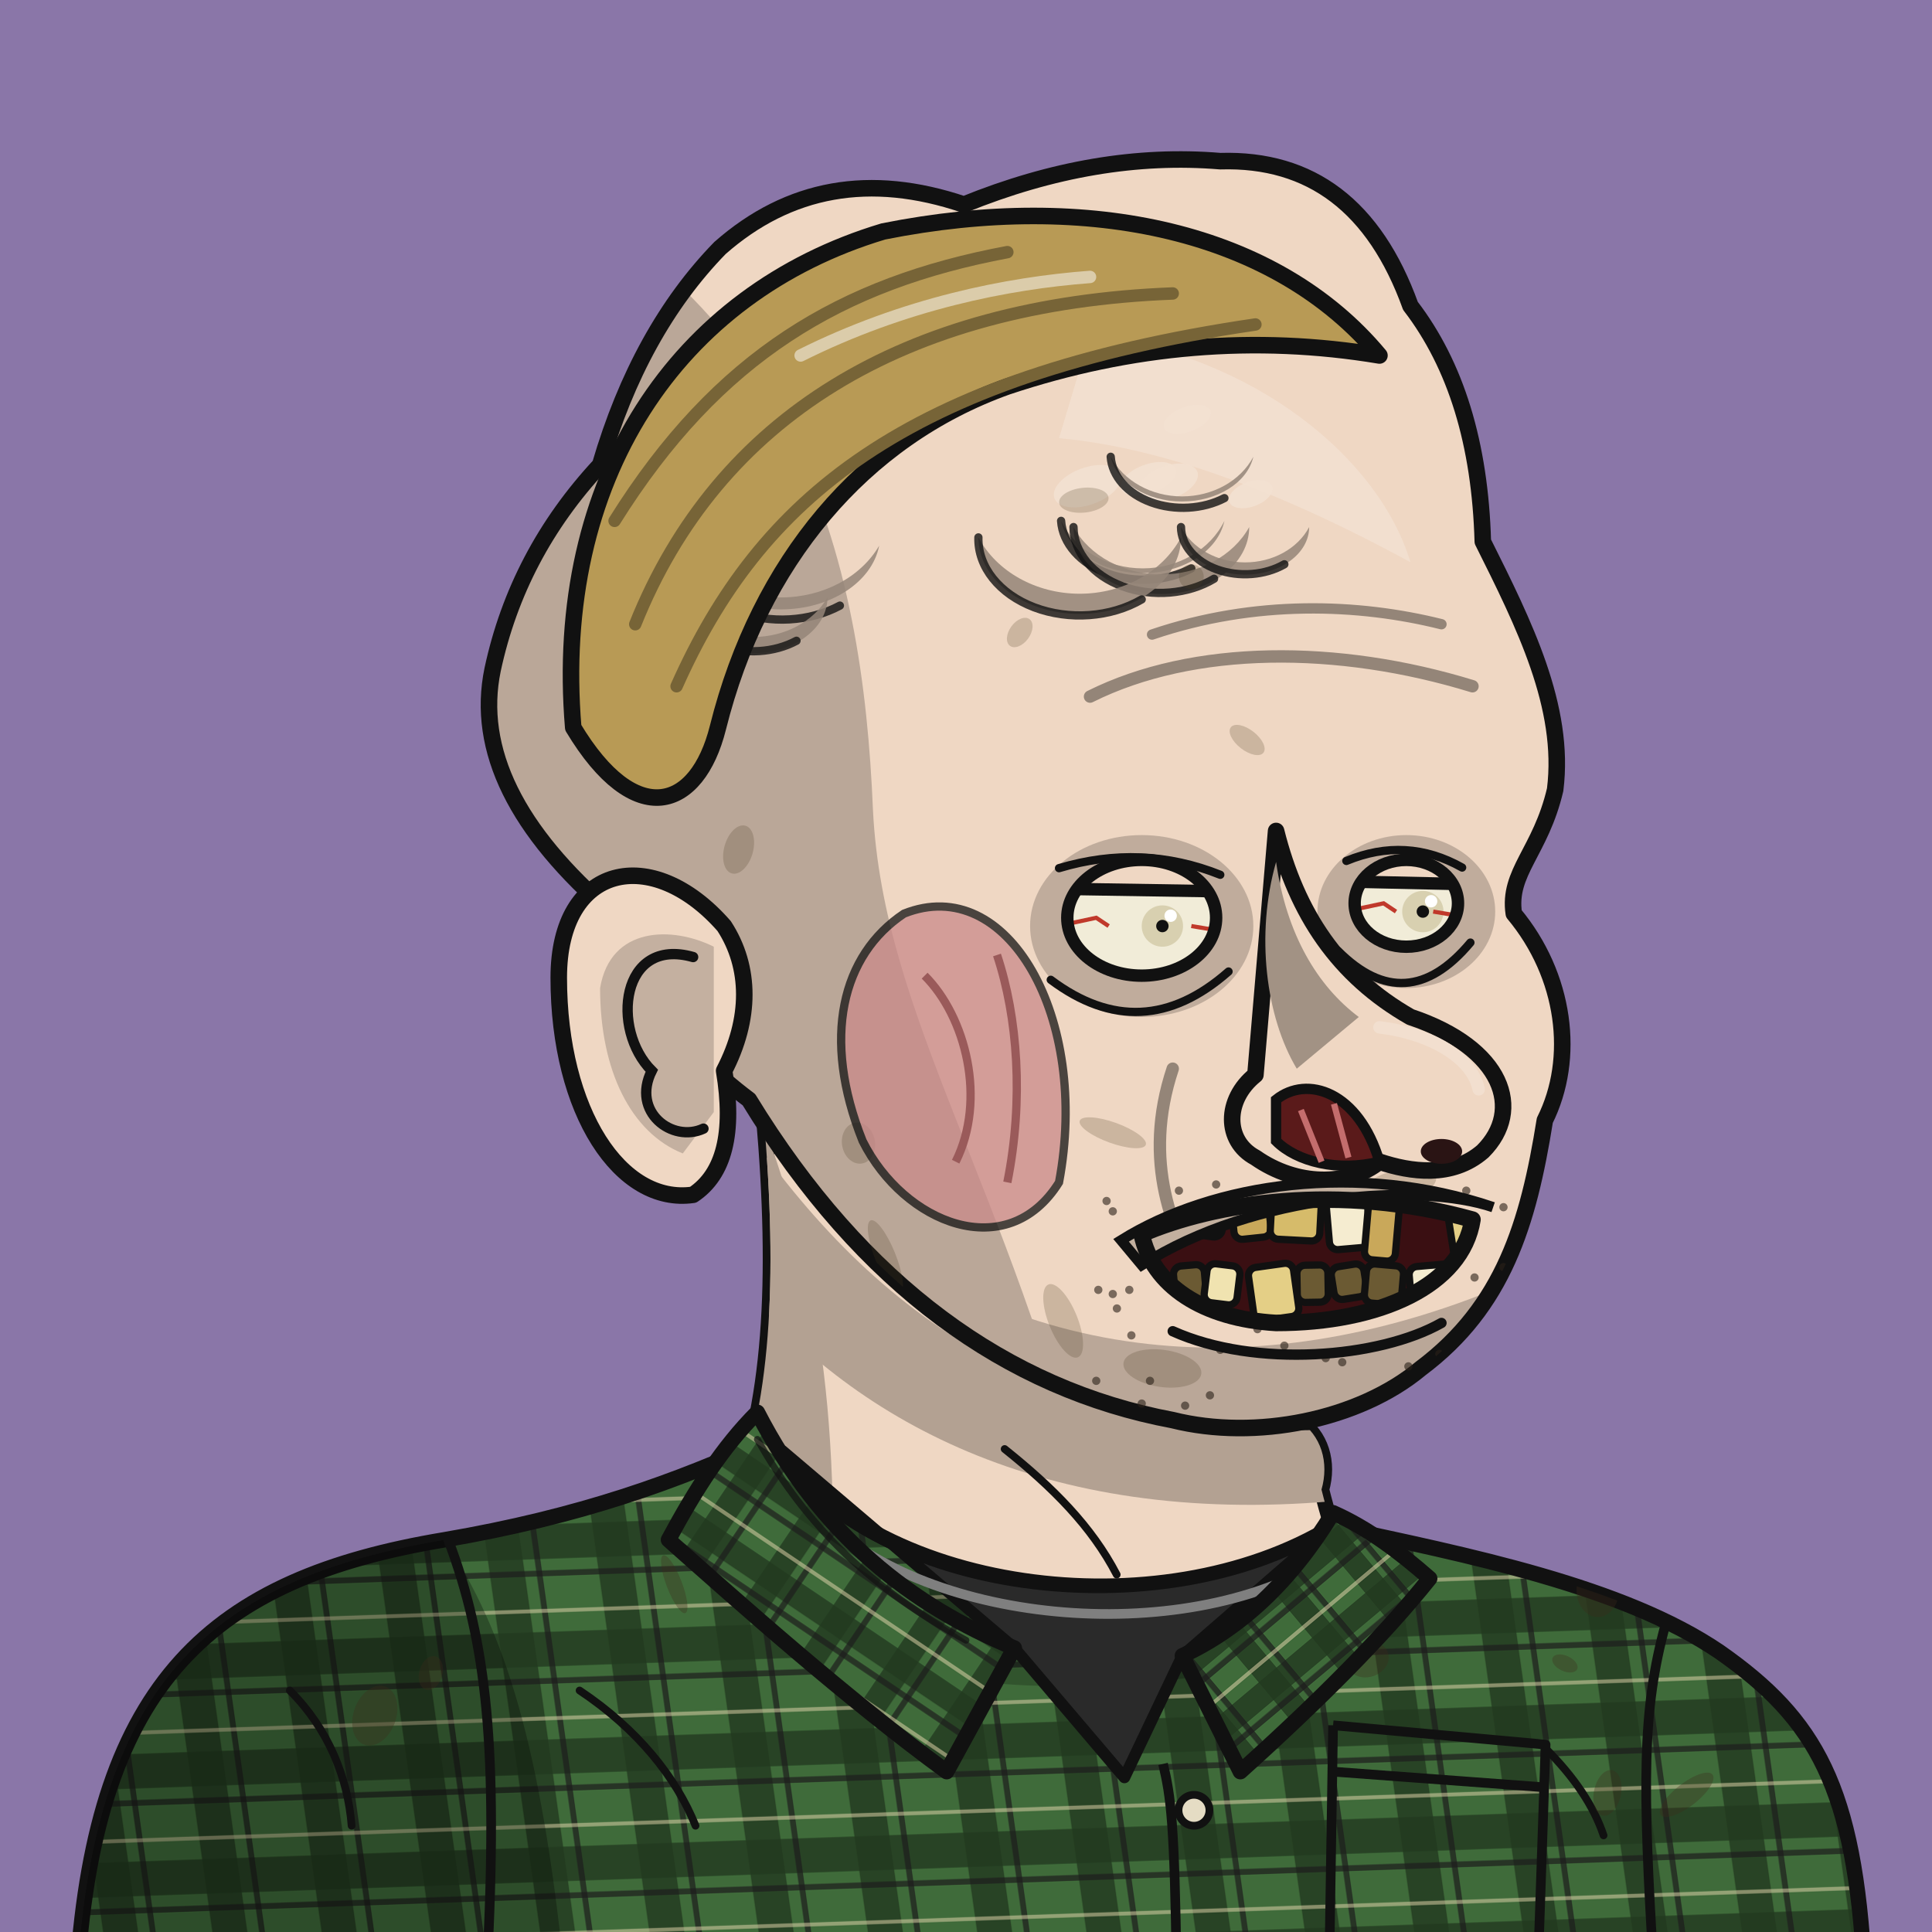
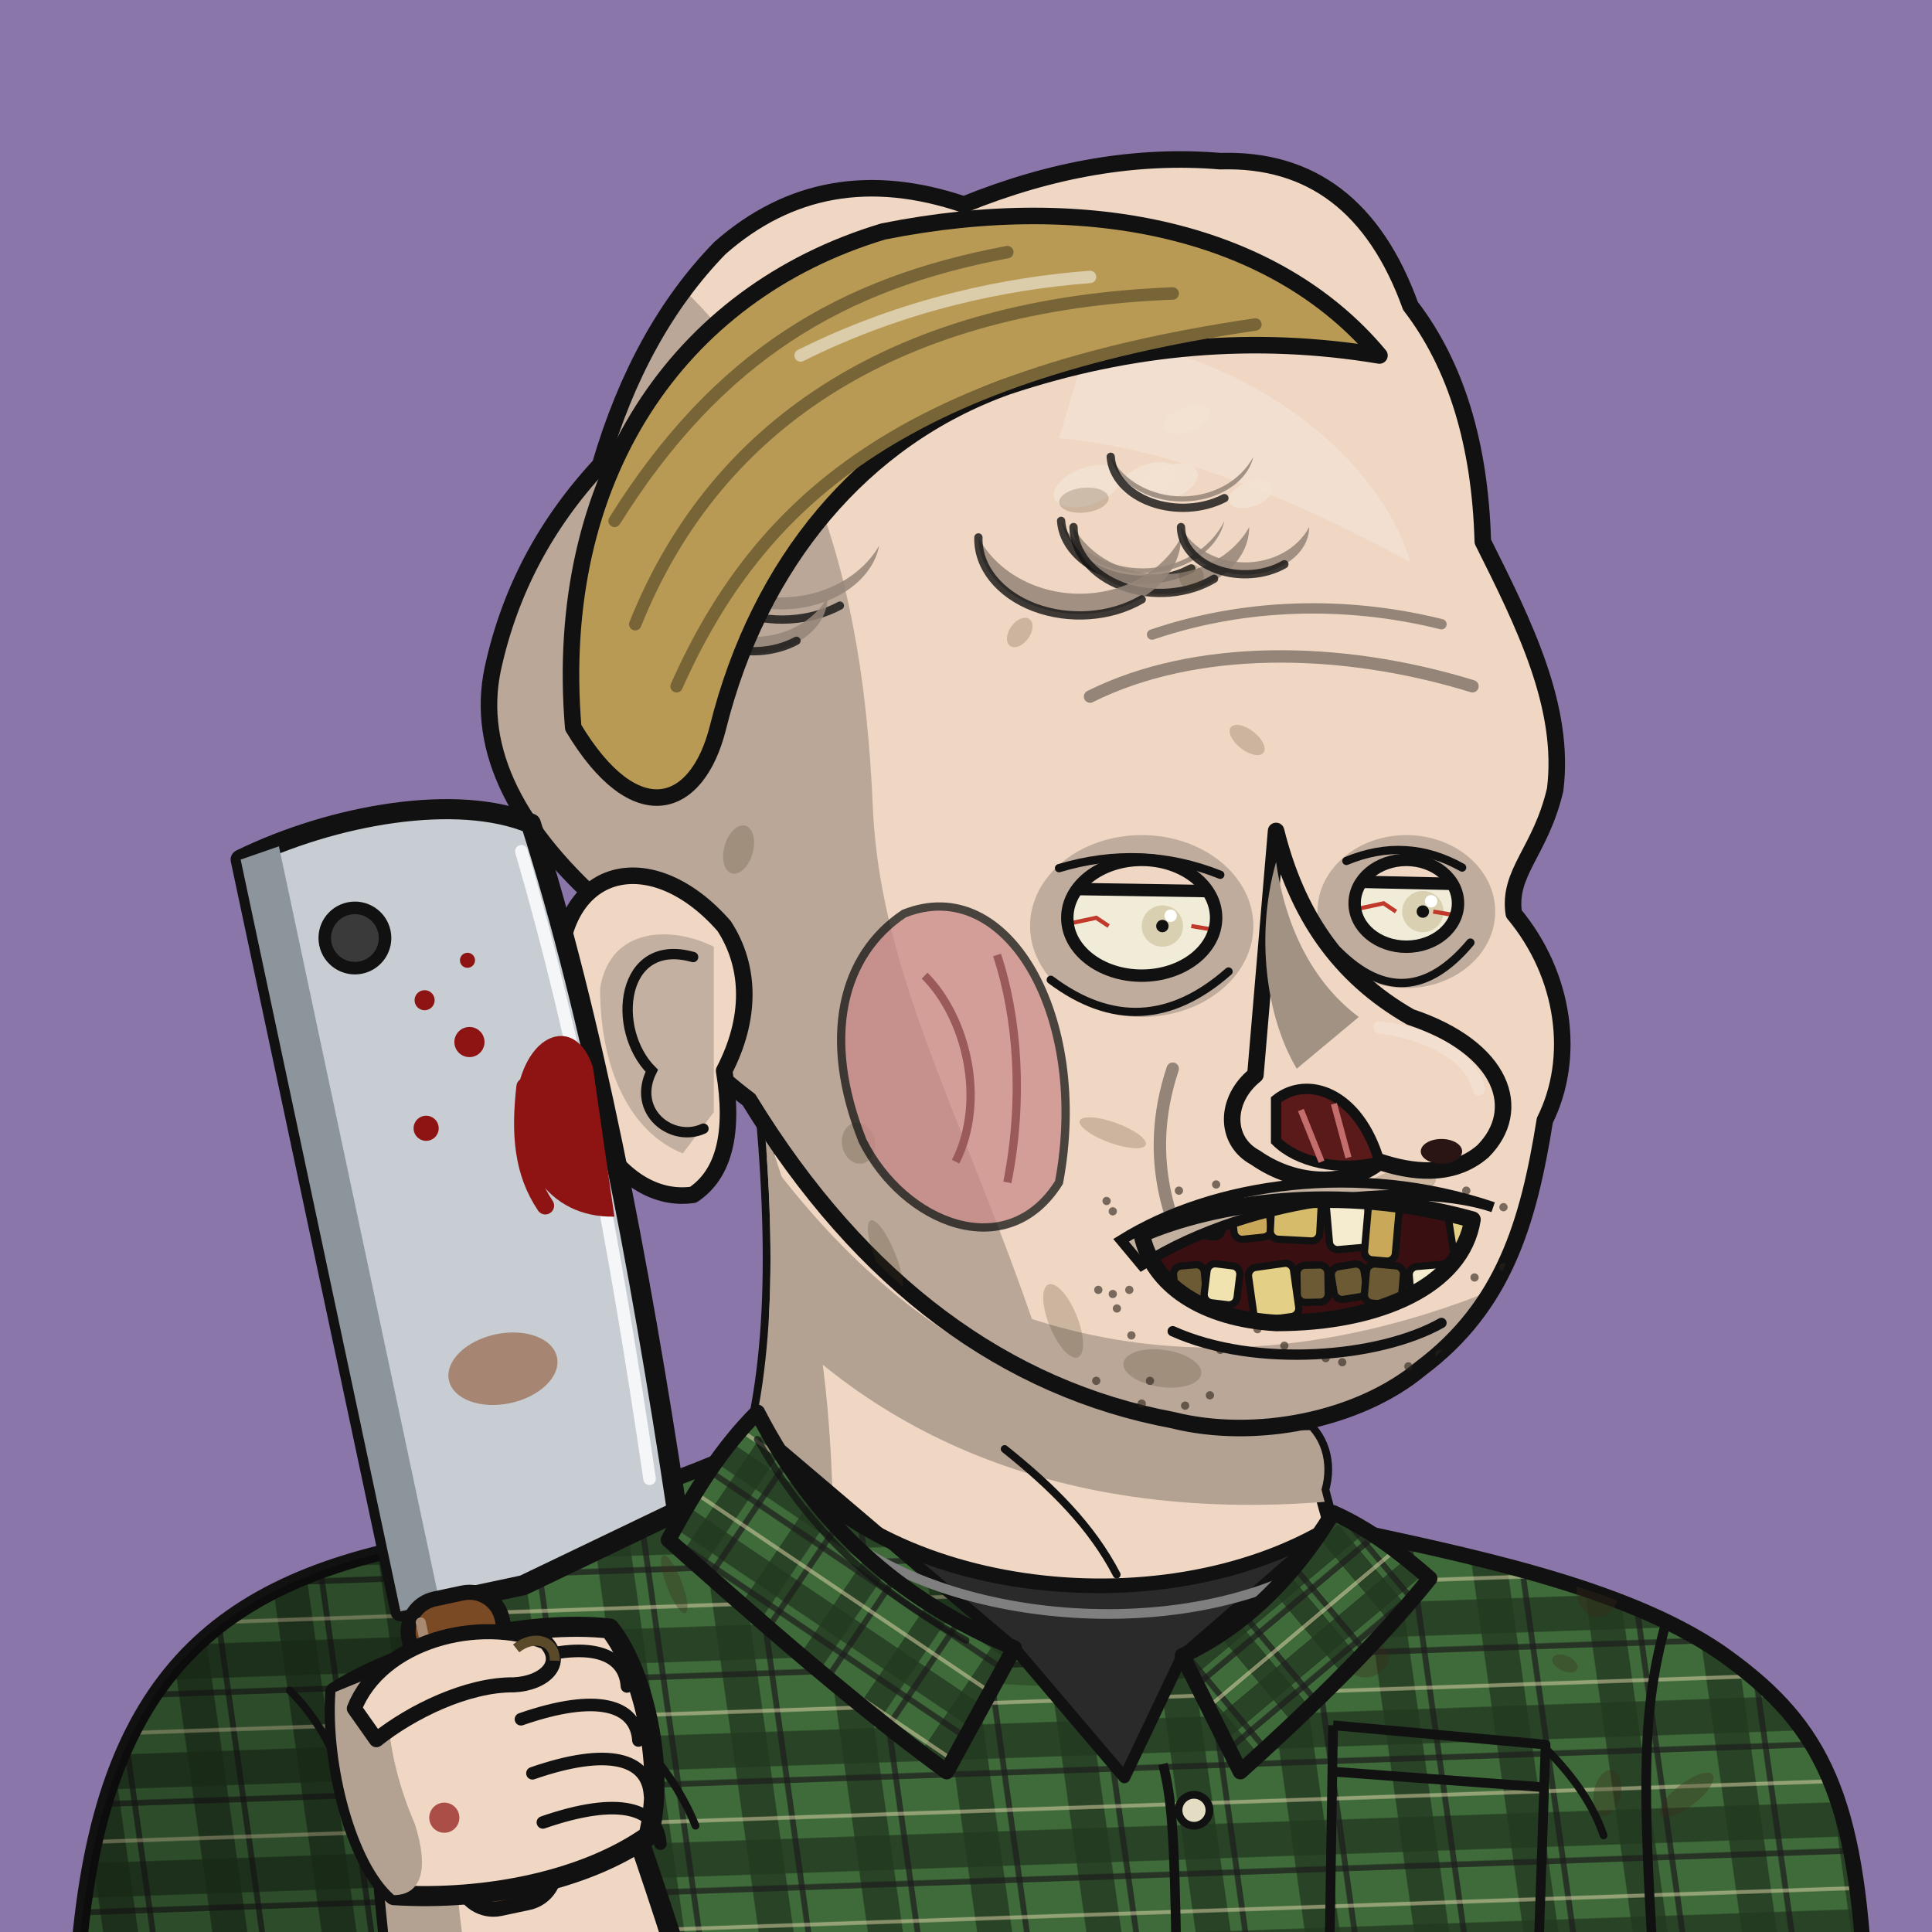
<svg xmlns="http://www.w3.org/2000/svg" viewBox="0 0 1000 1000" width="1000" height="1000">
  <rect width="1000" height="1000" fill="#8a76a8" />
  <g transform="translate(0 -55)">
    <g transform="translate(-35 25) scale(1.07)" />
    <path d="M 392 600 C 402 690 402 760 385 815 C 360 840 320 856 290 868 L 720 920 C 700 880 690 850 684 826 C 688 812 684 798 672 790 C 664 770 660 745 662 720 Z" fill="#efd7c3" stroke="#111111" stroke-width="8" stroke-linejoin="round" />
    <clipPath id="neckclip">
      <path d="M 392 600 C 402 690 402 760 385 815 C 360 840 320 856 290 868 L 720 920 C 700 880 690 850 684 826 C 688 812 684 798 672 790 C 664 770 660 745 662 720 Z" />
    </clipPath>
    <g clip-path="url(#neckclip)">
      <path d="M 380 630 C 450 735 540 800 690 795 L 690 832 C 540 845 440 790 380 715 Z" fill="#b3a192" />
      <path d="M 380 600 C 425 700 435 790 430 900 L 280 900 L 280 600 Z" fill="#b3a192" />
    </g>
    <path d="M 520 805 C 545 825 565 845 578 870" fill="none" stroke="#111111" stroke-width="4" stroke-linecap="round" />
    <defs>
      <pattern id="plaid3f6b3ab" width="56" height="56" patternUnits="userSpaceOnUse" patternTransform="rotate(-8) skewY(6)">
        <rect width="56" height="56" fill="#3f6b3a" />
        <rect x="0" y="18" width="56" height="18" fill="#223a1f" opacity="0.8" />
        <rect x="18" y="0" width="18" height="56" fill="#223a1f" opacity="0.8" />
        <rect x="0" y="42" width="56" height="3" fill="#1c1c1c" opacity="0.7" />
        <rect x="42" y="0" width="3" height="56" fill="#1c1c1c" opacity="0.7" />
        <rect x="0" y="6" width="56" height="2" fill="#e8d9b0" opacity="0.5" />
      </pattern>
      <pattern id="plaid3f6b3an" width="40" height="40" patternUnits="userSpaceOnUse" patternTransform="rotate(34) skewY(0)">
        <rect width="40" height="40" fill="#3f6b3a" />
        <rect x="0" y="13" width="40" height="13" fill="#223a1f" opacity="0.8" />
        <rect x="13" y="0" width="13" height="40" fill="#223a1f" opacity="0.8" />
        <rect x="0" y="30" width="40" height="3" fill="#1c1c1c" opacity="0.7" />
        <rect x="30" y="0" width="3" height="40" fill="#1c1c1c" opacity="0.7" />
        <rect x="0" y="4" width="40" height="2" fill="#e8d9b0" opacity="0.5" />
      </pattern>
      <pattern id="plaid3f6b3af" width="36" height="36" patternUnits="userSpaceOnUse" patternTransform="rotate(-40) skewY(0)">
        <rect width="36" height="36" fill="#3f6b3a" />
        <rect x="0" y="12" width="36" height="12" fill="#223a1f" opacity="0.8" />
        <rect x="12" y="0" width="12" height="36" fill="#223a1f" opacity="0.8" />
        <rect x="0" y="27" width="36" height="3" fill="#1c1c1c" opacity="0.7" />
        <rect x="27" y="0" width="3" height="36" fill="#1c1c1c" opacity="0.7" />
        <rect x="0" y="4" width="36" height="2" fill="#e8d9b0" opacity="0.5" />
      </pattern>
    </defs>
    <clipPath id="torso">
      <path d="M 40 1075 C 50 925 110 872 230 852 C 300 840 350 822 398 800 C 450 880 600 900 690 845 C 760 860 840 876 890 910 C 940 945 960 980 965 1075 Z" />
    </clipPath>
    <path d="M 40 1075 C 50 925 110 872 230 852 C 300 840 350 822 398 800 C 450 880 600 900 690 845 C 760 860 840 876 890 910 C 940 945 960 980 965 1075 Z" fill="url(#plaid3f6b3ab)" stroke="#111111" stroke-width="8" stroke-linejoin="round" />
    <g clip-path="url(#torso)">
      <path d="M 40 1075 C 50 925 110 872 230 852 C 262 900 280 960 292 1075 Z" fill="#000" opacity="0.28" />
      <path d="M 370 812 C 420 880 560 900 700 852 L 720 900 C 560 950 420 930 360 860 Z" fill="#000" opacity="0.22" />
    </g>
    <path d="M 232 852 C 252 905 258 960 252 1075" fill="none" stroke="#111111" stroke-width="5" stroke-linecap="round" />
    <path d="M 862 896 C 850 940 850 978 856 1075" fill="none" stroke="#111111" stroke-width="5" stroke-linecap="round" />
    <path d="M 300 930 C 330 950 350 975 360 1000 M 150 930 C 170 950 180 975 182 1000 M 800 960 C 815 975 825 990 830 1005" fill="none" stroke="#111111" stroke-width="4" stroke-linecap="round" />
    <g clip-path="url(#torso)">
      <ellipse cx="223" cy="921" rx="9" ry="6" transform="rotate(106 223 921)" fill="#3b2a18" opacity="0.32" />
      <ellipse cx="810" cy="916" rx="7" ry="4" transform="rotate(25 810 916)" fill="#3b2a18" opacity="0.32" />
      <ellipse cx="194" cy="943" rx="16" ry="11" transform="rotate(110 194 943)" fill="#3b2a18" opacity="0.32" />
      <ellipse cx="612" cy="873" rx="11" ry="7" transform="rotate(135 612 873)" fill="#3b2a18" opacity="0.32" />
      <ellipse cx="708" cy="914" rx="9" ry="11" transform="rotate(71 708 914)" fill="#3b2a18" opacity="0.32" />
      <ellipse cx="827" cy="878" rx="14" ry="11" transform="rotate(90 827 878)" fill="#3b2a18" opacity="0.32" />
      <ellipse cx="832" cy="983" rx="12" ry="7" transform="rotate(102 832 983)" fill="#3b2a18" opacity="0.32" />
      <ellipse cx="643" cy="893" rx="12" ry="4" transform="rotate(30 643 893)" fill="#3b2a18" opacity="0.32" />
      <ellipse cx="349" cy="875" rx="16" ry="4" transform="rotate(69 349 875)" fill="#3b2a18" opacity="0.32" />
      <ellipse cx="873" cy="984" rx="17" ry="6" transform="rotate(142 873 984)" fill="#3b2a18" opacity="0.32" />
    </g>
    <path d="M 405 806 C 450 880 600 900 688 846 L 612 912 L 582 975 L 525 908 Z" fill="#2a2a2a" stroke="#111111" stroke-width="6" stroke-linejoin="round" />
    <path d="M 418 832 C 465 892 600 910 680 866" fill="none" stroke="#7f7f7f" stroke-width="5" />
    <path d="M 392 786 C 425 850 472 886 525 908 L 490 972 C 438 934 382 884 346 852 C 360 826 374 804 392 786 Z" fill="url(#plaid3f6b3an)" stroke="#111111" stroke-width="8" stroke-linejoin="round" />
    <path d="M 392 800 C 418 846 452 878 500 904" fill="none" stroke="#111111" stroke-width="3.5" stroke-linecap="round" opacity="0.7" />
    <path d="M 690 838 C 668 874 642 898 612 912 L 642 972 C 682 936 716 902 740 872 C 724 858 708 846 690 838 Z" fill="url(#plaid3f6b3af)" stroke="#111111" stroke-width="8" stroke-linejoin="round" />
    <path d="M 602 968 C 606 985 608 998 609 1075" fill="none" stroke="#111111" stroke-width="5" />
    <circle cx="618" cy="992" r="8" fill="#e5dcc4" stroke="#111111" stroke-width="4" />
    <path d="M 690 948 L 800 958 L 796 1075 M 690 948 L 688 1075 M 690 972 L 798 980" fill="none" stroke="#111111" stroke-width="5" stroke-linejoin="round" />
    <g transform="translate(-35 25) scale(1.07)">
      <clipPath id="headclip">
        <path d="M 395 560 Q 347 524 329 470 Q 259 410 271 352 Q 283 296 323 253 Q 342 188 381 148 Q 431 104 499 127 Q 563 101 623 106 Q 689 104 715 176 Q 748 219 750 290 C 770 330 790 370 785 410 C 778 440 762 450 765 470 C 790 500 795 540 780 570 C 772 620 760 660 720 690 C 690 715 640 725 600 715 C 520 700 450 650 395 560 Z" />
      </clipPath>
      <path d="M 395 560 Q 347 524 329 470 Q 259 410 271 352 Q 283 296 323 253 Q 342 188 381 148 Q 431 104 499 127 Q 563 101 623 106 Q 689 104 715 176 Q 748 219 750 290 C 770 330 790 370 785 410 C 778 440 762 450 765 470 C 790 500 795 540 780 570 C 772 620 760 660 720 690 C 690 715 640 725 600 715 C 520 700 450 650 395 560 Z" fill="#efd7c3" />
      <g clip-path="url(#headclip)">
        <path d="M 250 100 C 420 160 450 300 455 420 C 460 520 520 600 560 760 L 250 760 Z" fill="#baa798" />
        <path d="M 420 600 C 520 690 640 700 760 650 L 760 760 L 400 760 Z" fill="#baa798" />
        <path d="M 560 190 C 640 200 700 250 715 300 C 660 270 600 245 545 240 Z" fill="#f3e1d2" opacity="0.8" />
        <path d="M 546 280 A 40 30 0 0 0 625 280 A 43 38 0 0 1 546 280 Z" fill="#948578" opacity="0.85" />
        <path d="M 546 280 A 40 30 0 0 0 609 303" fill="none" stroke="#111111" stroke-width="4" stroke-linecap="round" opacity="0.8" />
        <ellipse cx="595" cy="262" rx="14" ry="7" transform="rotate(-20 585 280)" fill="#f3e1d2" opacity="0.9" />
        <path d="M 355 233 A 33 25 0 0 0 422 233 A 37 32 0 0 1 355 233 Z" fill="#948578" opacity="0.85" />
        <path d="M 355 233 A 33 25 0 0 0 409 253" fill="none" stroke="#111111" stroke-width="4" stroke-linecap="round" opacity="0.8" />
        <ellipse cx="397" cy="218" rx="12" ry="6" transform="rotate(-20 389 233)" fill="#f3e1d2" opacity="0.9" />
        <path d="M 363 292 A 48 36 0 0 0 458 292 A 53 45 0 0 1 363 292 Z" fill="#948578" opacity="0.85" />
        <path d="M 363 292 A 48 36 0 0 0 439 321" fill="none" stroke="#111111" stroke-width="4" stroke-linecap="round" opacity="0.8" />
        <ellipse cx="422" cy="271" rx="17" ry="9" transform="rotate(-20 410 292)" fill="#f3e1d2" opacity="0.9" />
        <path d="M 552 283 A 42 32 0 0 0 637 283 A 47 40 0 0 1 552 283 Z" fill="#948578" opacity="0.85" />
        <path d="M 552 283 A 42 32 0 0 0 620 308" fill="none" stroke="#111111" stroke-width="4" stroke-linecap="round" opacity="0.8" />
        <ellipse cx="605" cy="264" rx="15" ry="8" transform="rotate(-20 594 283)" fill="#f3e1d2" opacity="0.9" />
        <path d="M 361 317 A 36 27 0 0 0 433 317 A 40 34 0 0 1 361 317 Z" fill="#948578" opacity="0.85" />
        <path d="M 361 317 A 36 27 0 0 0 418 338" fill="none" stroke="#111111" stroke-width="4" stroke-linecap="round" opacity="0.8" />
        <ellipse cx="406" cy="301" rx="13" ry="6" transform="rotate(-20 397 317)" fill="#f3e1d2" opacity="0.9" />
        <path d="M 506 288 A 49 37 0 0 0 604 288 A 54 47 0 0 1 506 288 Z" fill="#948578" opacity="0.85" />
        <path d="M 506 288 A 49 37 0 0 0 585 318" fill="none" stroke="#111111" stroke-width="4" stroke-linecap="round" opacity="0.8" />
        <ellipse cx="567" cy="266" rx="17" ry="9" transform="rotate(-20 555 288)" fill="#f3e1d2" opacity="0.9" />
        <path d="M 604 283 A 31 23 0 0 0 666 283 A 34 29 0 0 1 604 283 Z" fill="#948578" opacity="0.85" />
        <path d="M 604 283 A 31 23 0 0 0 654 301" fill="none" stroke="#111111" stroke-width="4" stroke-linecap="round" opacity="0.8" />
        <ellipse cx="643" cy="269" rx="11" ry="6" transform="rotate(-20 635 283)" fill="#f3e1d2" opacity="0.9" />
        <path d="M 570 249 A 35 26 0 0 0 639 249 A 38 33 0 0 1 570 249 Z" fill="#948578" opacity="0.85" />
        <path d="M 570 249 A 35 26 0 0 0 625 269" fill="none" stroke="#111111" stroke-width="4" stroke-linecap="round" opacity="0.8" />
        <ellipse cx="613" cy="233" rx="12" ry="6" transform="rotate(-20 604 249)" fill="#f3e1d2" opacity="0.9" />
        <path d="M 560 365 C 610 340 680 340 745 360" fill="none" stroke="#948578" stroke-width="6" stroke-linecap="round" />
        <path d="M 590 335 C 640 318 690 320 730 330" fill="none" stroke="#948578" stroke-width="5" stroke-linecap="round" />
        <path d="M 600 545 C 585 590 600 625 615 650" fill="none" stroke="#948578" stroke-width="6" stroke-linecap="round" />
      </g>
      <path d="M 395 560 Q 347 524 329 470 Q 259 410 271 352 Q 283 296 323 253 Q 342 188 381 148 Q 431 104 499 127 Q 563 101 623 106 Q 689 104 715 176 Q 748 219 750 290 C 770 330 790 370 785 410 C 778 440 762 450 765 470 C 790 500 795 540 780 570 C 772 620 760 660 720 690 C 690 715 640 725 600 715 C 520 700 450 650 395 560 Z" fill="none" stroke="#111111" stroke-width="8" stroke-linejoin="round" />
      <g clip-path="url(#headclip)">
        <ellipse cx="390" cy="439" rx="12" ry="7" transform="rotate(106 390 439)" fill="#4a3a22" opacity="0.22" />
        <ellipse cx="763" cy="212" rx="16" ry="10" transform="rotate(97 763 212)" fill="#4a3a22" opacity="0.22" />
        <ellipse cx="461" cy="636" rx="19" ry="5" transform="rotate(68 461 636)" fill="#4a3a22" opacity="0.22" />
        <ellipse cx="557" cy="270" rx="12" ry="6" transform="rotate(174 557 270)" fill="#4a3a22" opacity="0.22" />
        <ellipse cx="448" cy="581" rx="8" ry="10" transform="rotate(170 448 581)" fill="#4a3a22" opacity="0.22" />
        <ellipse cx="701" cy="568" rx="19" ry="6" transform="rotate(145 701 568)" fill="#4a3a22" opacity="0.22" />
        <ellipse cx="636" cy="386" rx="10" ry="5" transform="rotate(38 636 386)" fill="#4a3a22" opacity="0.22" />
        <ellipse cx="350" cy="343" rx="10" ry="8" transform="rotate(165 350 343)" fill="#4a3a22" opacity="0.22" />
        <ellipse cx="709" cy="602" rx="19" ry="8" transform="rotate(165 709 602)" fill="#4a3a22" opacity="0.22" />
        <ellipse cx="571" cy="576" rx="17" ry="5" transform="rotate(20 571 576)" fill="#4a3a22" opacity="0.22" />
        <ellipse cx="367" cy="374" rx="9" ry="7" transform="rotate(44 367 374)" fill="#4a3a22" opacity="0.22" />
        <ellipse cx="609" cy="307" rx="6" ry="6" transform="rotate(158 609 307)" fill="#4a3a22" opacity="0.22" />
        <ellipse cx="595" cy="690" rx="19" ry="9" transform="rotate(8 595 690)" fill="#4a3a22" opacity="0.22" />
        <ellipse cx="547" cy="667" rx="19" ry="7" transform="rotate(68 547 667)" fill="#4a3a22" opacity="0.22" />
        <ellipse cx="379" cy="287" rx="15" ry="10" transform="rotate(90 379 287)" fill="#4a3a22" opacity="0.22" />
        <ellipse cx="526" cy="334" rx="8" ry="5" transform="rotate(126 526 334)" fill="#4a3a22" opacity="0.22" />
        <circle cx="688" cy="648" r="2" fill="#2a2018" opacity="0.6" />
        <circle cx="603" cy="604" r="2" fill="#2a2018" opacity="0.6" />
        <circle cx="585" cy="707" r="2" fill="#2a2018" opacity="0.6" />
        <circle cx="764" cy="708" r="2" fill="#2a2018" opacity="0.6" />
        <circle cx="651" cy="659" r="2" fill="#2a2018" opacity="0.6" />
        <circle cx="623" cy="681" r="2" fill="#2a2018" opacity="0.6" />
        <circle cx="765" cy="671" r="2" fill="#2a2018" opacity="0.6" />
        <circle cx="760" cy="612" r="2" fill="#2a2018" opacity="0.6" />
        <circle cx="729" cy="639" r="2" fill="#2a2018" opacity="0.6" />
        <circle cx="714" cy="689" r="2" fill="#2a2018" opacity="0.6" />
        <circle cx="686" cy="608" r="2" fill="#2a2018" opacity="0.6" />
        <circle cx="573" cy="661" r="2" fill="#2a2018" opacity="0.6" />
        <circle cx="674" cy="685" r="2" fill="#2a2018" opacity="0.6" />
        <circle cx="606" cy="708" r="2" fill="#2a2018" opacity="0.6" />
        <circle cx="564" cy="652" r="2" fill="#2a2018" opacity="0.6" />
        <circle cx="579" cy="652" r="2" fill="#2a2018" opacity="0.6" />
        <circle cx="760" cy="641" r="2" fill="#2a2018" opacity="0.6" />
        <circle cx="742" cy="604" r="2" fill="#2a2018" opacity="0.6" />
        <circle cx="682" cy="687" r="2" fill="#2a2018" opacity="0.6" />
        <circle cx="563" cy="696" r="2" fill="#2a2018" opacity="0.6" />
        <circle cx="589" cy="696" r="2" fill="#2a2018" opacity="0.6" />
        <circle cx="580" cy="674" r="2" fill="#2a2018" opacity="0.6" />
        <circle cx="654" cy="679" r="2" fill="#2a2018" opacity="0.6" />
        <circle cx="760" cy="710" r="2" fill="#2a2018" opacity="0.6" />
        <circle cx="687" cy="613" r="2" fill="#2a2018" opacity="0.6" />
        <circle cx="742" cy="619" r="2" fill="#2a2018" opacity="0.6" />
        <circle cx="571" cy="614" r="2" fill="#2a2018" opacity="0.6" />
        <circle cx="641" cy="671" r="2" fill="#2a2018" opacity="0.6" />
        <circle cx="663" cy="654" r="2" fill="#2a2018" opacity="0.6" />
        <circle cx="621" cy="601" r="2" fill="#2a2018" opacity="0.6" />
        <circle cx="774" cy="662" r="2" fill="#2a2018" opacity="0.6" />
        <circle cx="668" cy="603" r="2" fill="#2a2018" opacity="0.6" />
        <circle cx="640" cy="667" r="2" fill="#2a2018" opacity="0.6" />
        <circle cx="729" cy="683" r="2" fill="#2a2018" opacity="0.6" />
        <circle cx="568" cy="609" r="2" fill="#2a2018" opacity="0.6" />
        <circle cx="571" cy="654" r="2" fill="#2a2018" opacity="0.6" />
        <circle cx="648" cy="610" r="2" fill="#2a2018" opacity="0.6" />
        <circle cx="600" cy="624" r="2" fill="#2a2018" opacity="0.6" />
        <circle cx="746" cy="646" r="2" fill="#2a2018" opacity="0.6" />
        <circle cx="618" cy="703" r="2" fill="#2a2018" opacity="0.6" />
        <path d="M 470 470 C 520 450 560 520 545 600 C 520 640 470 620 450 580 C 430 530 440 490 470 470 Z" fill="#c98a8a" opacity="0.75" stroke="#111" stroke-width="4" />
        <path d="M 480 500 C 500 520 510 560 495 590 M 515 490 C 525 520 528 560 520 600" fill="none" stroke="#9a5a5a" stroke-width="4" />
      </g>
      <g transform="translate(-22 6)">
        <path d="M 405 470 C 370 430 325 440 325 495 C 325 560 355 605 390 600 C 405 590 410 570 405 540 C 418 515 418 490 405 470 Z" fill="#efd7c3" stroke="#111111" stroke-width="8" stroke-linejoin="round" />
        <path d="M 400 480 C 380 470 350 470 345 500 C 345 540 360 570 385 580 L 400 560 Z" fill="#a79688" opacity="0.6" />
        <path d="M 390 485 C 355 475 350 520 370 540 C 360 560 380 575 395 568" fill="none" stroke="#111111" stroke-width="5" stroke-linecap="round" />
      </g>
      <ellipse cx="585" cy="476" rx="54" ry="44" fill="#ac9a8c" opacity="0.7" />
      <path d="M 541 502 Q 585 535 627 498" fill="none" stroke="#111111" stroke-width="4" stroke-linecap="round" />
      <clipPath id="e585472">
        <ellipse cx="585" cy="472" rx="36" ry="28" />
      </clipPath>
      <ellipse cx="585" cy="472" rx="36" ry="28" fill="#f1ecd8" />
      <g clip-path="url(#e585472)">
        <circle cx="595" cy="476" r="10" fill="#d8d0b0" />
        <circle cx="595" cy="476" r="3" fill="#111" />
        <circle cx="599" cy="471" r="3" fill="#fff" />
        <path d="M 549 475 l 14 -3 l 6 4 M 621 478 l -12 -2" stroke="#c0392b" stroke-width="2" fill="none" />
        <rect x="547" y="442" width="76" height="16.0" fill="#efd7c3" />
        <path d="M 547 458.0 L 623 459.2" stroke="#111111" stroke-width="6" />
      </g>
      <ellipse cx="585" cy="472" rx="36" ry="28" fill="none" stroke="#111111" stroke-width="6" />
      <path d="M 545 448.0 Q 585 436.0 623 451.2" fill="none" stroke="#111111" stroke-width="4" stroke-linecap="round" />
      <ellipse cx="713" cy="469" rx="43" ry="37" fill="#ac9a8c" opacity="0.7" />
      <path d="M 680 488 Q 713 521 744 484" fill="none" stroke="#111111" stroke-width="4" stroke-linecap="round" />
      <clipPath id="e713465">
        <ellipse cx="713" cy="465" rx="25" ry="21" />
      </clipPath>
      <ellipse cx="713" cy="465" rx="25" ry="21" fill="#f1ecd8" />
      <g clip-path="url(#e713465)">
        <circle cx="721" cy="469" r="10" fill="#d8d0b0" />
        <circle cx="721" cy="469" r="3" fill="#111" />
        <circle cx="725" cy="464" r="3" fill="#fff" />
        <path d="M 688 468 l 14 -3 l 6 4 M 738 471 l -12 -2" stroke="#c0392b" stroke-width="2" fill="none" />
        <rect x="686" y="442" width="54" height="12.5" fill="#efd7c3" />
        <path d="M 686 454.5 L 740 455.7" stroke="#111111" stroke-width="6" />
      </g>
      <ellipse cx="713" cy="465" rx="25" ry="21" fill="none" stroke="#111111" stroke-width="6" />
      <path d="M 684 444.5 Q 713 432.5 740 447.7" fill="none" stroke="#111111" stroke-width="4" stroke-linecap="round" />
      <path d="M 650 430 C 660 470 680 500 715 520 C 760 535 770 565 750 585 C 735 598 715 595 700 590 C 685 602 660 602 640 588 C 625 580 625 560 640 548 Z" fill="#efd7c3" stroke="#111111" stroke-width="8" stroke-linejoin="round" />
      <path d="M 650 445 C 655 480 670 505 690 520 L 660 545 C 645 520 640 480 650 445 Z" fill="#a29284" />
      <path d="M 700 525 C 725 528 745 540 748 555" fill="none" stroke="#f2dfcf" stroke-width="6" stroke-linecap="round" />
      <path d="M 650 560 C 665 548 690 556 700 590 C 680 595 660 590 650 580 Z" fill="#5a1a1a" stroke="#111111" stroke-width="5" />
      <path d="M 662 565 L 672 590 M 678 562 L 685 588" stroke="#c46d6d" stroke-width="3" />
      <ellipse cx="730" cy="585" rx="10" ry="6" fill="#2a1414" />
      <clipPath id="mclip">
        <path d="M 585 625 C 620 610 680 600 745 618 C 740 650 700 668 650 668 C 615 666 590 650 585 625 Z" />
      </clipPath>
      <path d="M 585 625 C 620 610 680 600 745 618 C 740 650 700 668 650 668 C 615 666 590 650 585 625 Z" fill="#3a0f12" />
      <g clip-path="url(#mclip)">
        <rect x="590" y="608" width="16" height="17" rx="4" fill="#d6bb6a" stroke="#111" stroke-width="3.5" transform="rotate(1 599 608)" />
        <rect x="608" y="608" width="18" height="18" rx="4" fill="#f5ecd0" stroke="#111" stroke-width="3.5" transform="rotate(8 618 608)" />
        <rect x="628" y="608" width="18" height="19" rx="4" fill="#c9a85a" stroke="#111" stroke-width="3.5" transform="rotate(-6 638 608)" />
        <rect x="648" y="608" width="24" height="20" rx="4" fill="#d6bb6a" stroke="#111" stroke-width="3.5" transform="rotate(3 661 608)" />
        <rect x="674" y="608" width="20" height="24" rx="4" fill="#f5ecd0" stroke="#111" stroke-width="3.5" transform="rotate(-5 685 608)" />
        <rect x="695" y="608" width="15" height="30" rx="4" fill="#c9a85a" stroke="#111" stroke-width="3.5" transform="rotate(5 704 608)" />
        <rect x="732" y="608" width="23" height="30" rx="4" fill="#e4cf86" stroke="#111" stroke-width="3.5" transform="rotate(-9 745 608)" />
        <rect x="600" y="640" width="15" height="25" rx="4" fill="#6b5a33" stroke="#111" stroke-width="3.5" transform="rotate(-5 609 640)" />
        <rect x="617" y="640" width="16" height="19" rx="4" fill="#f0e3b0" stroke="#111" stroke-width="3.5" transform="rotate(7 626 640)" />
        <rect x="636" y="640" width="22" height="26" rx="4" fill="#e4cf86" stroke="#111" stroke-width="3.5" transform="rotate(-8 648 640)" />
        <rect x="660" y="640" width="15" height="18" rx="4" fill="#6b5a33" stroke="#111" stroke-width="3.5" transform="rotate(-1 668 640)" />
        <rect x="676" y="640" width="16" height="16" rx="4" fill="#6b5a33" stroke="#111" stroke-width="3.5" transform="rotate(-9 685 640)" />
        <rect x="694" y="640" width="18" height="19" rx="4" fill="#6b5a33" stroke="#111" stroke-width="3.5" transform="rotate(5 704 640)" />
        <rect x="714" y="640" width="22" height="27" rx="4" fill="#f5ecd0" stroke="#111" stroke-width="3.5" transform="rotate(-5 726 640)" />
      </g>
      <path d="M 575 628 C 620 600 690 590 755 612 C 720 600 640 605 585 640 Z" fill="#c3b09f" stroke="#111" stroke-width="5" />
      <path d="M 585 625 C 620 610 680 600 745 618 C 740 650 700 668 650 668 C 615 666 590 650 585 625 Z" fill="none" stroke="#111" stroke-width="8" stroke-linejoin="round" />
      <path d="M 600 672 C 640 690 700 685 730 668" fill="none" stroke="#111" stroke-width="5" stroke-linecap="round" />
      <path d="M 310 380 C 300 260 360 170 460 140 C 560 120 650 140 700 200 C 640 190 580 195 520 215 C 450 240 400 300 380 380 C 370 420 340 430 310 380 Z" fill="#b89a55" stroke="#111111" stroke-width="8" stroke-linejoin="round" />
      <path d="M 340 330 C 380 230 470 175 600 170 M 360 360 C 400 270 470 210 640 185 M 330 280 C 380 200 440 165 520 150" fill="none" stroke="#776437" stroke-width="6" stroke-linecap="round" />
      <path d="M 420 200 C 470 175 520 165 560 162" fill="none" stroke="#dbccaa" stroke-width="6" stroke-linecap="round" />
    </g>
+     <g transform="translate(250 965) rotate(-12) scale(1.3)">
+       <path d="M -48 30 C -55 90 -62 160 -66 260 L 70 260 C 66 160 60 90 52 30 Z" fill="#efd7c3" stroke="#111111" stroke-width="8" stroke-linejoin="round" />
+       <path d="M -48 30 C -55 90 -62 160 -66 260 L -30 260 C -28 160 -26 90 -20 40 Z" fill="#b3a192" />
+       <path d="M -78 120 C -70 112 70 112 82 120 L 92 260 L -88 260 Z" fill="url(#plaid3f6b3ab)" stroke="#111111" stroke-width="8" stroke-linejoin="round" />
+       <path d="M -78 120 C -70 112 70 112 82 120 L 84 142 C 60 134 -60 134 -80 142 Z" fill="#000" opacity="0.25" />
+       <path d="M -20 -64 L 30 -64 L 96 -80 C 102 -180 104 -280 96 -360 C 70 -378 20 -380 -20 -370 Z" fill="#c7cdd2" stroke="#111111" stroke-width="8" stroke-linejoin="round" />
+       <path d="M -20 -64 L -20 -370 L -4 -372 L -4 -64 Z" fill="#8d959c" />
+       <path d="M 88 -95 C 94 -190 96 -270 90 -350" fill="none" stroke="#f4f6f7" stroke-width="5" stroke-linecap="round" />
+       <circle cx="18" cy="-330" r="12" fill="#3a3a3a" stroke="#111111" stroke-width="5" />
+       <ellipse cx="40" cy="-150" rx="22" ry="14" fill="#8a4a22" opacity="0.55" />
+       <path d="M 96 -200 C 70 -205 60 -230 70 -260 C 80 -280 98 -280 100 -260 Z" fill="#8e1414" />
+       <path d="M 72 -258 C 66 -240 64 -225 70 -210" fill="none" stroke="#8e1414" stroke-width="7" stroke-linecap="round" />
+       <circle cx="54" cy="-280" r="6" fill="#8e1414" />
+       <circle cx="40" cy="-300" r="4" fill="#8e1414" />
+       <circle cx="60" cy="-312" r="3" fill="#8e1414" />
+       <circle cx="30" cy="-250" r="5" fill="#8e1414" />
+       <rect x="-19.0" y="-66" width="38" height="126" rx="13.3" fill="#7a4a25" stroke="#111111" stroke-width="6" />
+       <path d="M -13.0 -58 L -13.0 52" stroke="#a88971" stroke-width="4" stroke-linecap="round" />
+       <circle cx="0" cy="-41" r="5" fill="#d9d2b8" stroke="#111111" stroke-width="2.5" />
+       <circle cx="0" cy="35" r="5" fill="#d9d2b8" stroke="#111111" stroke-width="2.5" />
+       <path d="M -52 -38 C -60 -10 -58 30 -46 46 C -10 56 30 56 58 44 C 70 20 70 -20 60 -40 C 30 -50 -20 -50 -52 -38 Z" fill="#efd7c3" stroke="#111111" stroke-width="8" stroke-linejoin="round" />
+       <path d="M -52 -38 C -60 -10 -58 30 -46 46 C -36 48 -30 40 -32 20 C -36 0 -36 -20 -30 -42 Z" fill="#b3a192" />
+       <path d="M 18 -34 C 50 -38 64 -30 62 -16" fill="none" stroke="#111111" stroke-width="5" stroke-linecap="round" />
+       <path d="M 18 -12 C 50 -16 64 -8 62 6" fill="none" stroke="#111111" stroke-width="5" stroke-linecap="round" />
+       <path d="M 18 10 C 50 6 64 14 62 28" fill="none" stroke="#111111" stroke-width="5" stroke-linecap="round" />
+       <path d="M 18 30 C 50 26 64 34 62 48" fill="none" stroke="#111111" stroke-width="5" stroke-linecap="round" />
+       <path d="M -46 -30 C -30 -54 10 -56 34 -40 C 40 -30 30 -24 18 -26 C 0 -30 -24 -24 -40 -16 Z" fill="#efd7c3" stroke="#111111" stroke-width="6" stroke-linejoin="round" />
+       <path d="M 22 -40 C 30 -44 38 -40 36 -32" fill="none" stroke="#5a4a2a" stroke-width="4" />
+       <circle cx="-20" cy="20" r="6" fill="#8e1414" opacity="0.7" />
+     </g>
  </g>
</svg>
